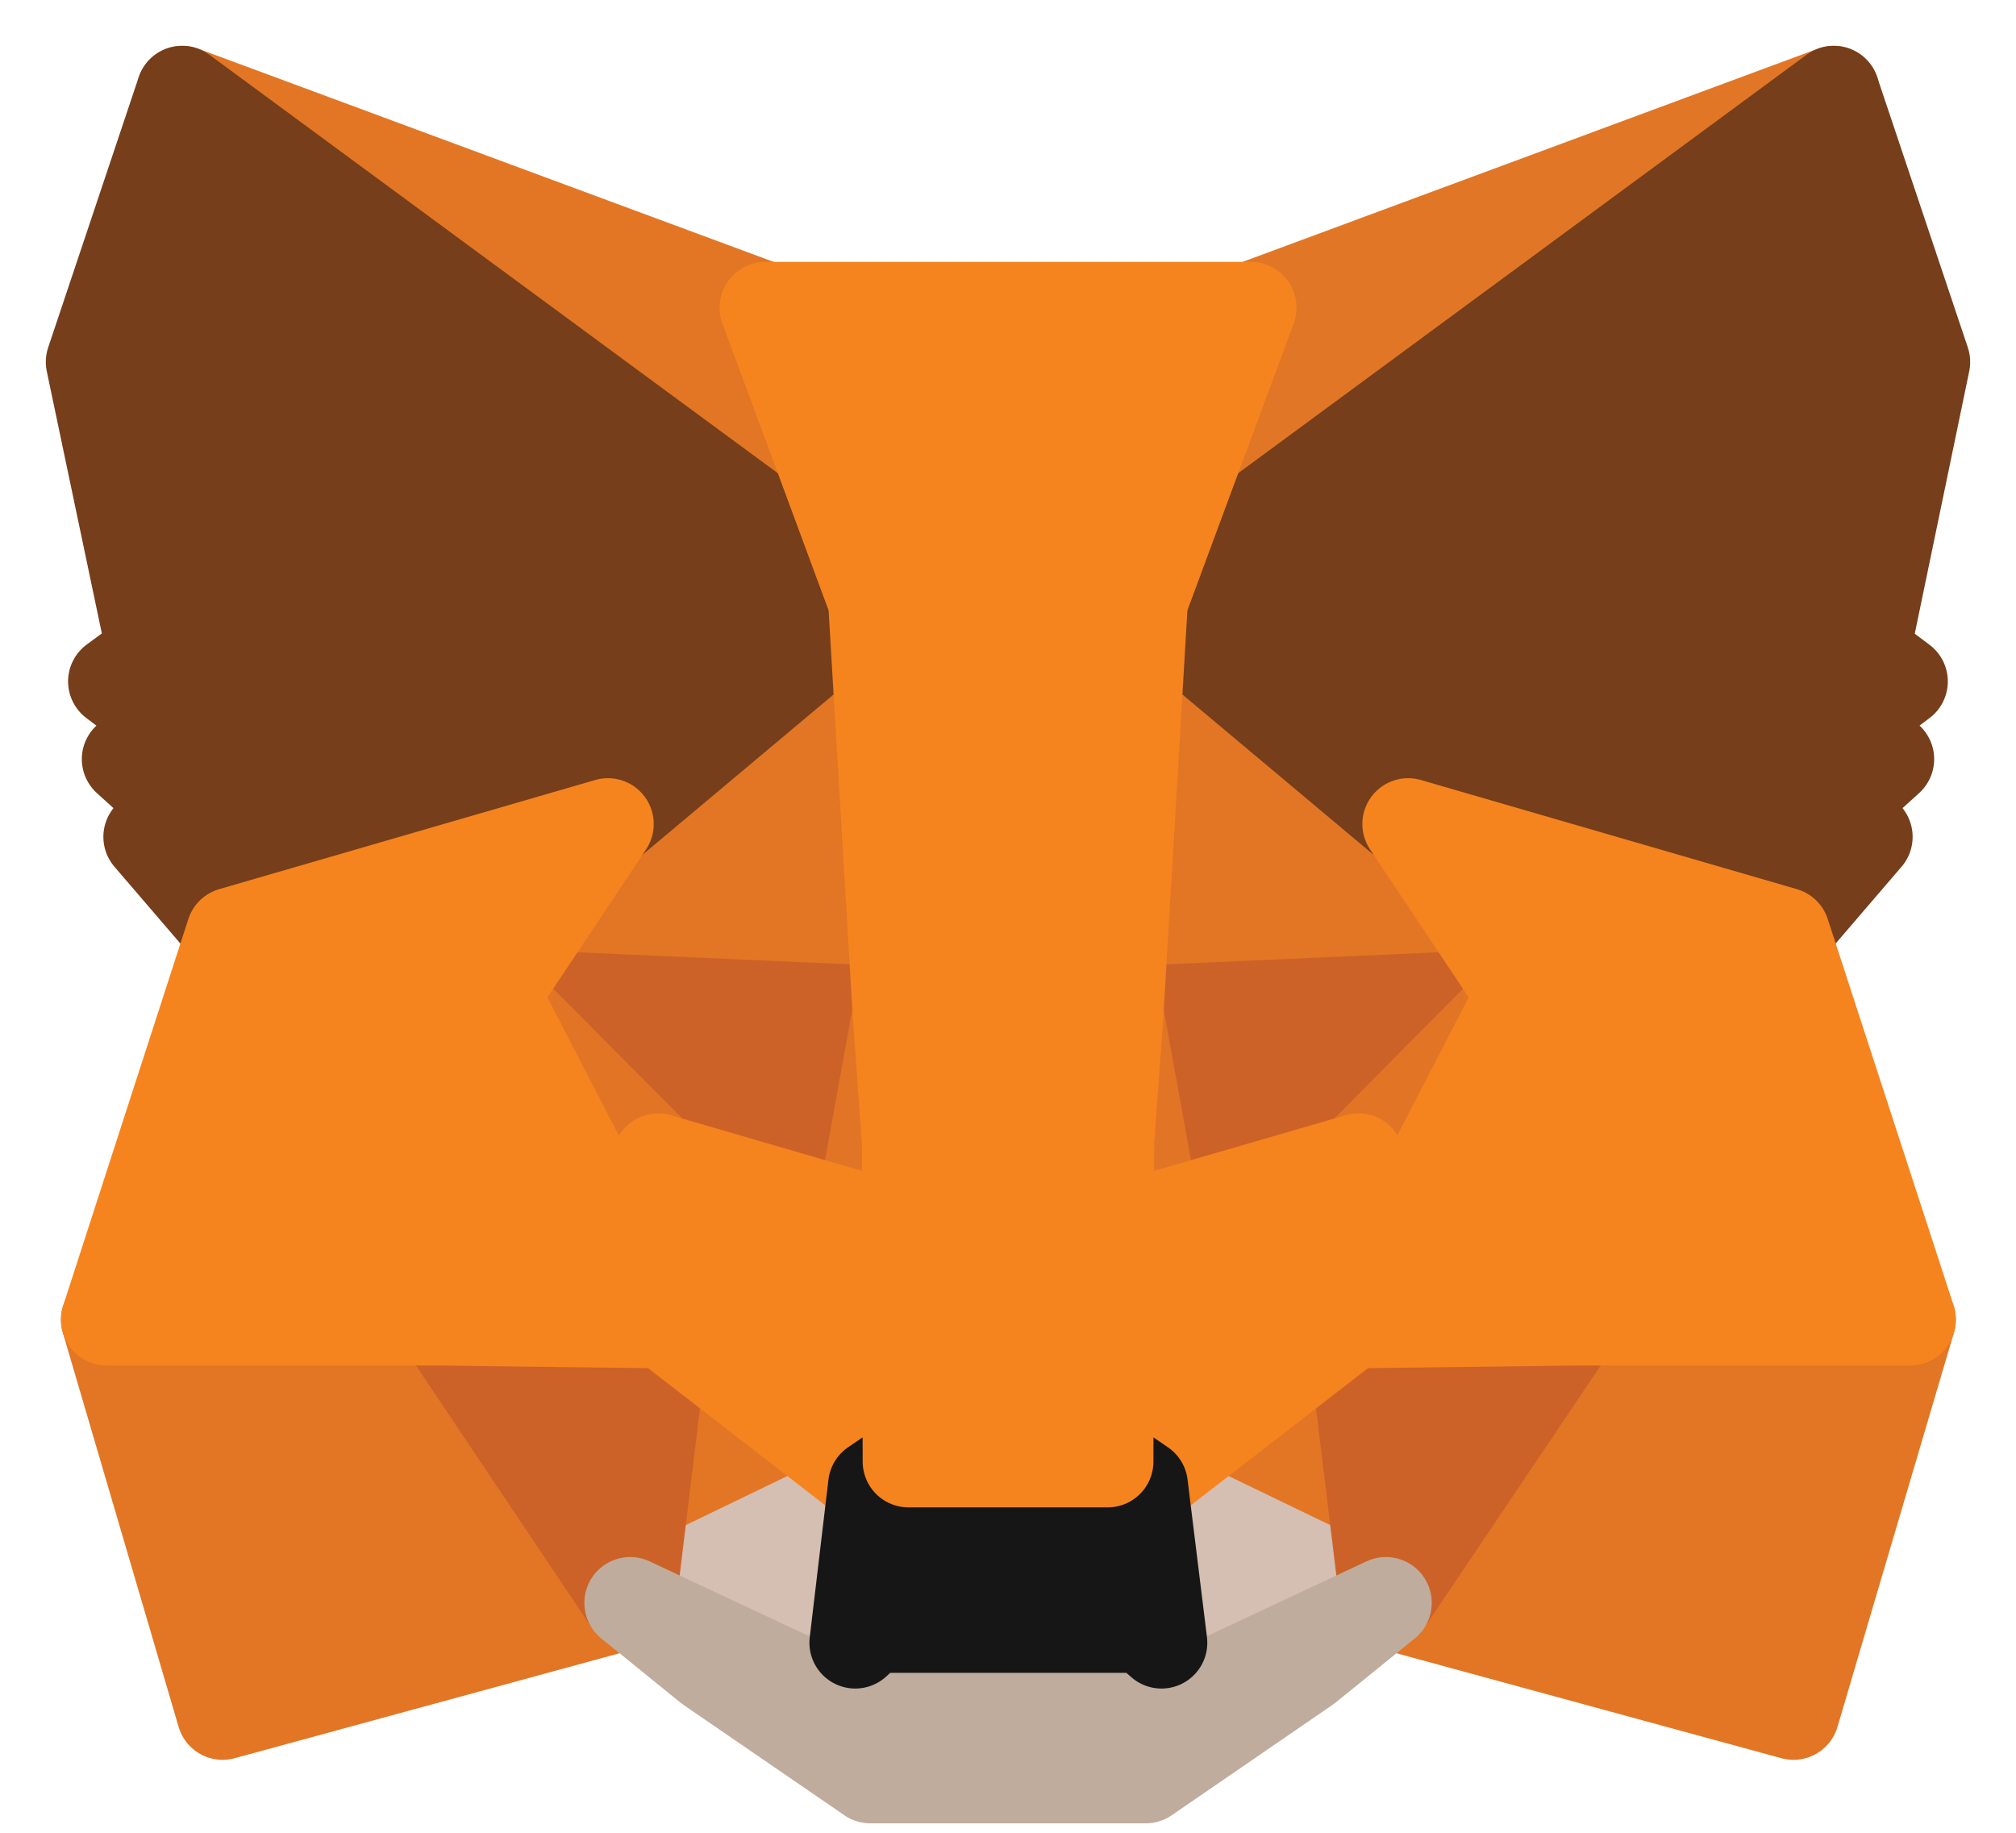
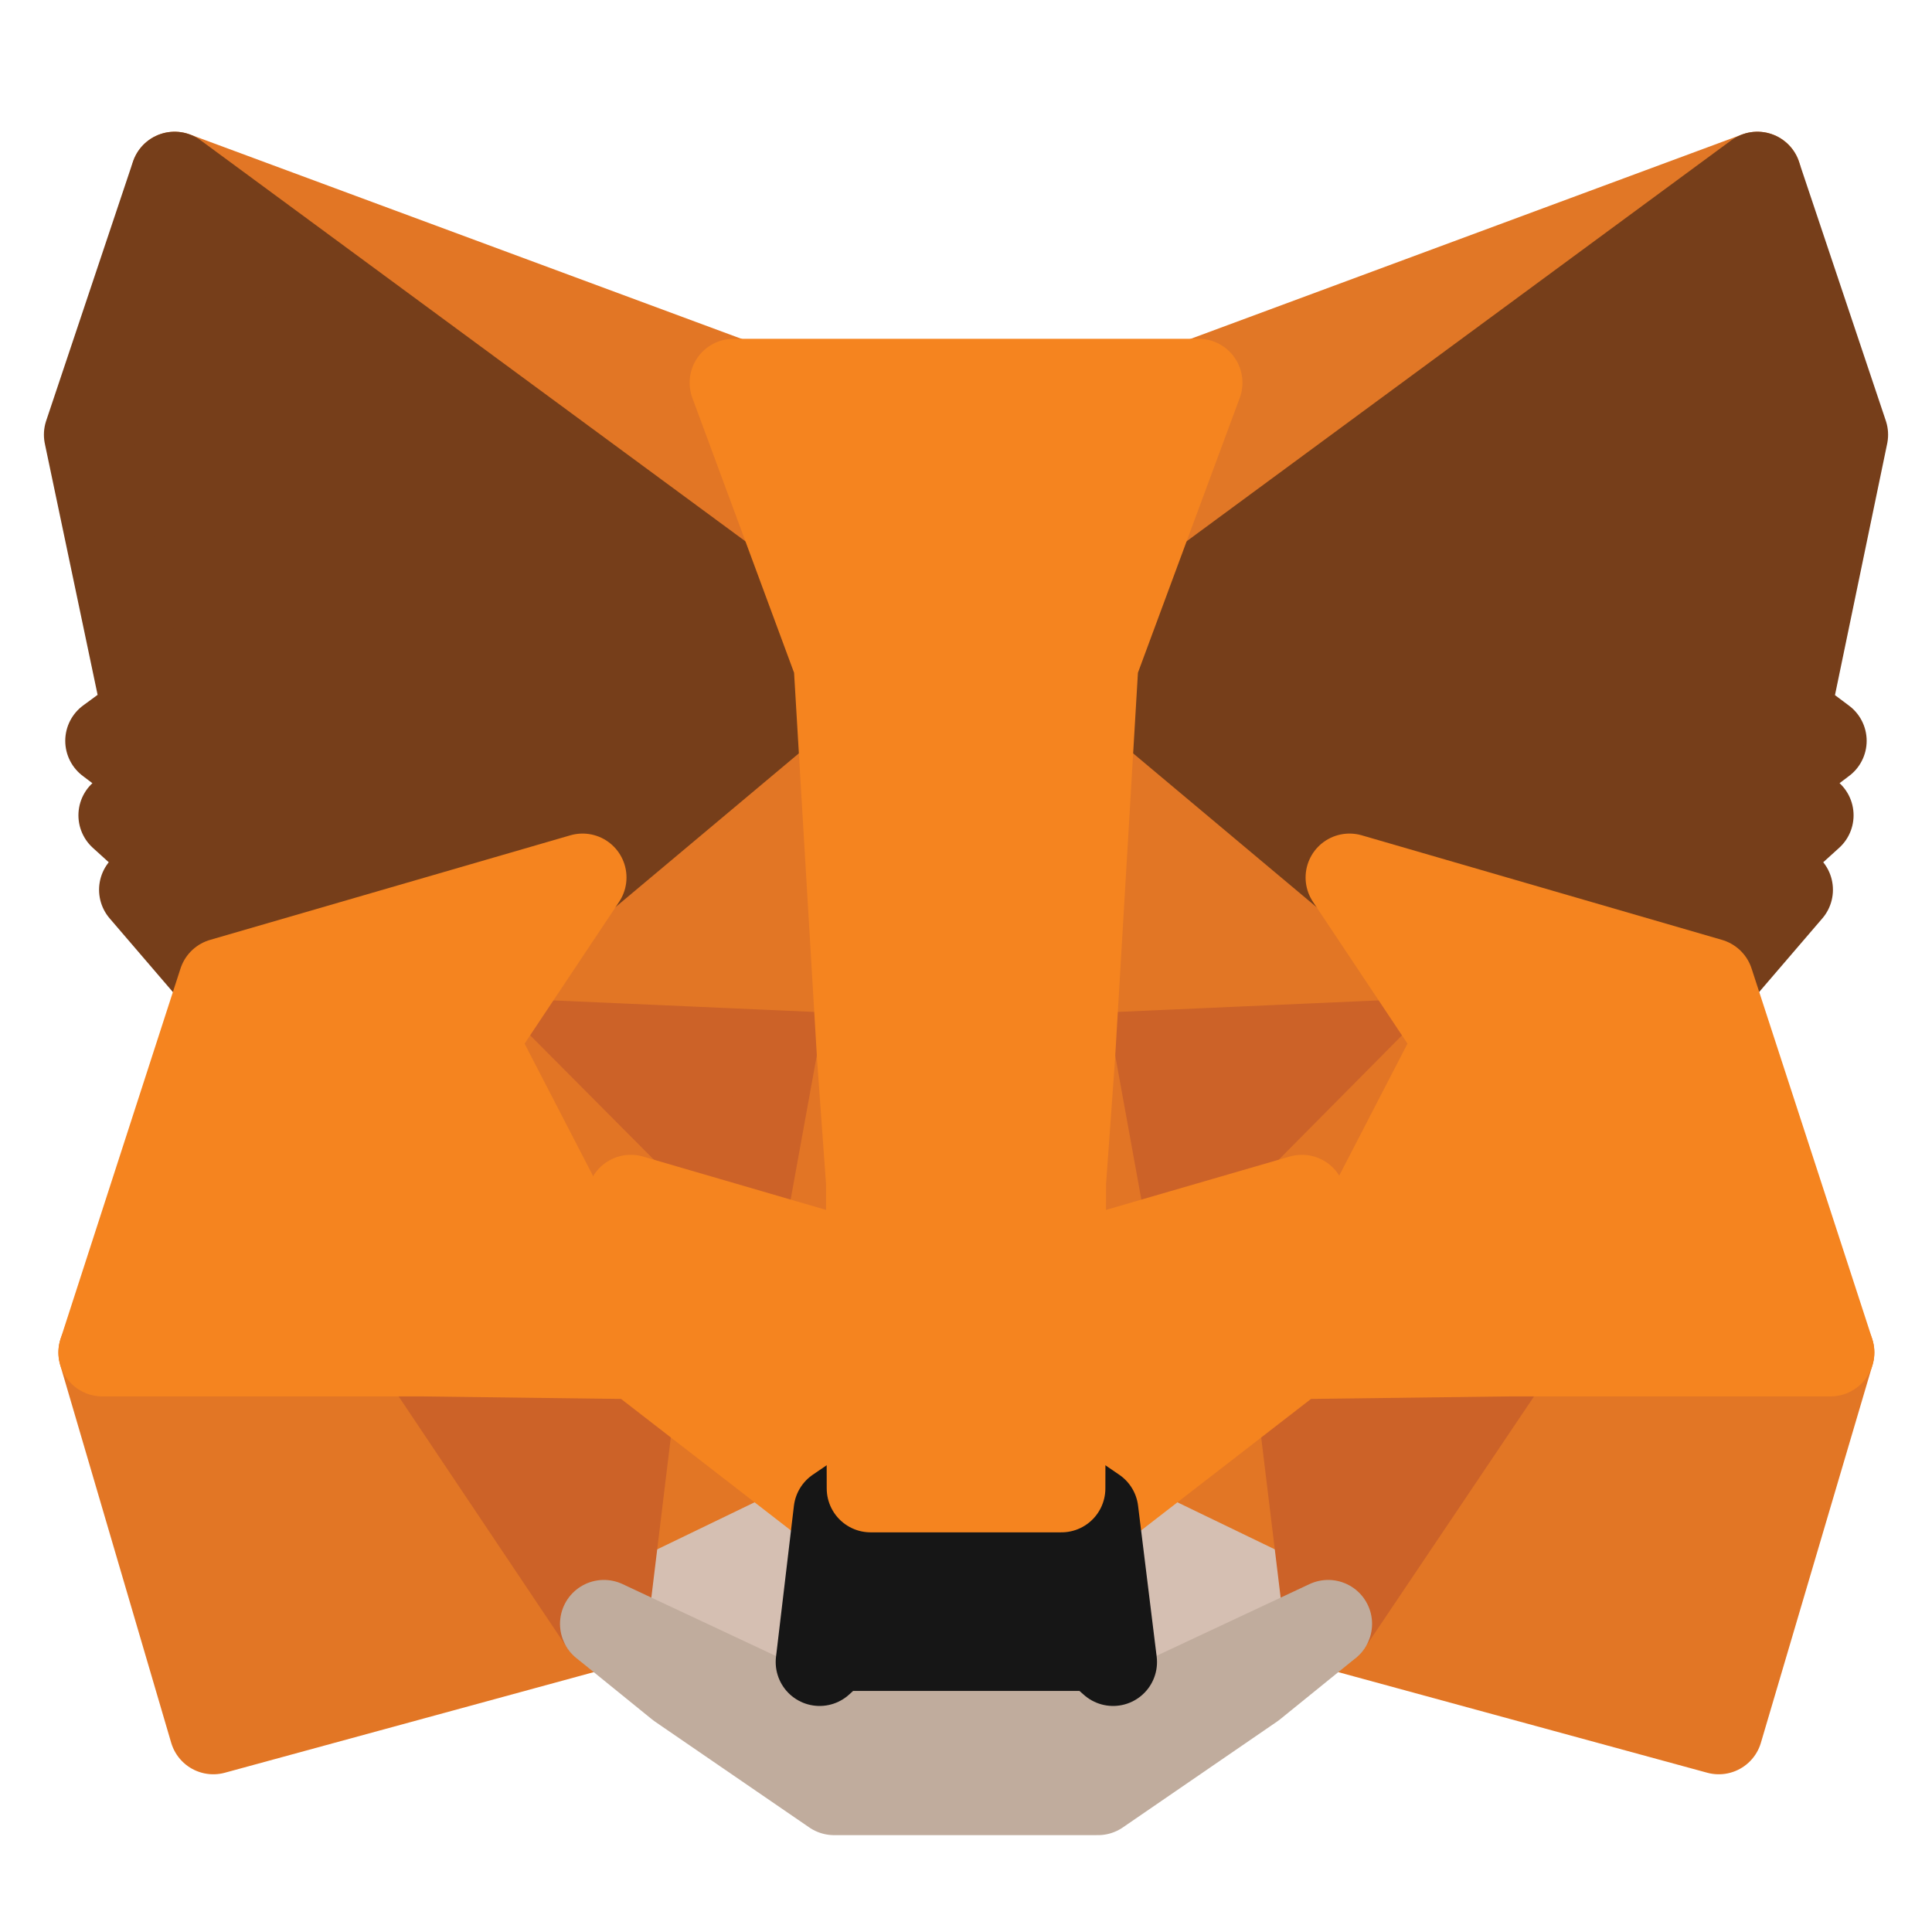
- <svg xmlns="http://www.w3.org/2000/svg" width="22" height="20" viewBox="0 0 22 20" fill="none">
+ <svg xmlns="http://www.w3.org/2000/svg" width="40" height="40" viewBox="0 0 22 20" fill="none">
  <path d="M20.012 1L12.197 6.751L13.649 3.358L20.012 1Z" fill="#E17726" stroke="#E17726" stroke-linecap="round" stroke-linejoin="round" />
  <path d="M1.989 1L9.733 6.805L8.353 3.358L1.989 1Z" fill="#E27625" stroke="#E27625" stroke-linecap="round" stroke-linejoin="round" />
  <path d="M17.202 14.331L15.123 17.491L19.572 18.704L20.843 14.401L17.202 14.331Z" fill="#E27625" stroke="#E27625" stroke-linecap="round" stroke-linejoin="round" />
  <path d="M1.165 14.401L2.429 18.704L6.877 17.491L4.806 14.331L1.165 14.401Z" fill="#E27625" stroke="#E27625" stroke-linecap="round" stroke-linejoin="round" />
  <path d="M6.634 8.992L5.394 10.852L9.804 11.047L9.655 6.338L6.634 8.992Z" fill="#E27625" stroke="#E27625" stroke-linecap="round" stroke-linejoin="round" />
  <path d="M15.367 8.992L12.299 6.284L12.197 11.047L16.607 10.852L15.367 8.992Z" fill="#E27625" stroke="#E27625" stroke-linecap="round" stroke-linejoin="round" />
  <path d="M6.877 17.491L9.537 16.206L7.246 14.432L6.877 17.491Z" fill="#E27625" stroke="#E27625" stroke-linecap="round" stroke-linejoin="round" />
  <path d="M12.463 16.206L15.123 17.491L14.754 14.432L12.463 16.206Z" fill="#E27625" stroke="#E27625" stroke-linecap="round" stroke-linejoin="round" />
  <path d="M15.123 17.491L12.463 16.206L12.675 17.926L12.652 18.65L15.123 17.491Z" fill="#D5BFB2" stroke="#D5BFB2" stroke-linecap="round" stroke-linejoin="round" />
  <path d="M6.877 17.491L9.349 18.65L9.333 17.926L9.537 16.206L6.877 17.491Z" fill="#D5BFB2" stroke="#D5BFB2" stroke-linecap="round" stroke-linejoin="round" />
  <path d="M9.396 13.295L7.183 12.65L8.744 11.942L9.396 13.295Z" fill="#233447" stroke="#233447" stroke-linecap="round" stroke-linejoin="round" />
  <path d="M12.604 13.295L13.256 11.942L14.825 12.65L12.604 13.295Z" fill="#233447" stroke="#233447" stroke-linecap="round" stroke-linejoin="round" />
  <path d="M6.877 17.491L7.261 14.331L4.806 14.401L6.877 17.491Z" fill="#CC6228" stroke="#CC6228" stroke-linecap="round" stroke-linejoin="round" />
  <path d="M14.739 14.331L15.123 17.491L17.202 14.401L14.739 14.331Z" fill="#CC6228" stroke="#CC6228" stroke-linecap="round" stroke-linejoin="round" />
  <path d="M16.607 10.852L12.197 11.047L12.605 13.295L13.257 11.942L14.825 12.65L16.607 10.852Z" fill="#CC6228" stroke="#CC6228" stroke-linecap="round" stroke-linejoin="round" />
  <path d="M7.183 12.65L8.744 11.942L9.396 13.295L9.804 11.047L5.394 10.852L7.183 12.65Z" fill="#CC6228" stroke="#CC6228" stroke-linecap="round" stroke-linejoin="round" />
  <path d="M5.394 10.852L7.246 14.432L7.183 12.65L5.394 10.852Z" fill="#E27525" stroke="#E27525" stroke-linecap="round" stroke-linejoin="round" />
  <path d="M14.825 12.65L14.755 14.432L16.607 10.852L14.825 12.65Z" fill="#E27525" stroke="#E27525" stroke-linecap="round" stroke-linejoin="round" />
  <path d="M9.804 11.047L9.396 13.295L9.914 15.949L10.024 12.455L9.804 11.047Z" fill="#E27525" stroke="#E27525" stroke-linecap="round" stroke-linejoin="round" />
  <path d="M12.196 11.047L11.985 12.447L12.087 15.949L12.604 13.295L12.196 11.047Z" fill="#E27525" stroke="#E27525" stroke-linecap="round" stroke-linejoin="round" />
  <path d="M12.604 13.295L12.087 15.949L12.463 16.206L14.755 14.432L14.825 12.65L12.604 13.295Z" fill="#F5841F" stroke="#F5841F" stroke-linecap="round" stroke-linejoin="round" />
  <path d="M7.183 12.65L7.246 14.432L9.537 16.206L9.914 15.949L9.396 13.295L7.183 12.65Z" fill="#F5841F" stroke="#F5841F" stroke-linecap="round" stroke-linejoin="round" />
  <path d="M12.652 18.65L12.675 17.926L12.48 17.755H9.521L9.333 17.926L9.349 18.65L6.877 17.491L7.74 18.191L9.498 19.397H12.503L14.26 18.191L15.124 17.491L12.652 18.65Z" fill="#C0AC9D" stroke="#C0AC9D" stroke-linecap="round" stroke-linejoin="round" />
  <path d="M12.463 16.206L12.087 15.949H9.914L9.537 16.206L9.333 17.926L9.521 17.755H12.48L12.675 17.926L12.463 16.206Z" fill="#161616" stroke="#161616" stroke-linecap="round" stroke-linejoin="round" />
  <path d="M20.341 7.125L21 3.95L20.011 1L12.463 6.557L15.367 8.992L19.47 10.183L20.372 9.132L19.98 8.852L20.607 8.284L20.129 7.91L20.756 7.436L20.341 7.125Z" fill="#763E1A" stroke="#763E1A" stroke-linecap="round" stroke-linejoin="round" />
  <path d="M1 3.95L1.667 7.125L1.243 7.436L1.871 7.91L1.393 8.284L2.02 8.852L1.628 9.132L2.53 10.183L6.633 8.992L9.537 6.557L1.988 1L1 3.95Z" fill="#763E1A" stroke="#763E1A" stroke-linecap="round" stroke-linejoin="round" />
  <path d="M19.47 10.183L15.367 8.992L16.607 10.852L14.755 14.432L17.203 14.401H20.844L19.47 10.183Z" fill="#F5841F" stroke="#F5841F" stroke-linecap="round" stroke-linejoin="round" />
  <path d="M6.634 8.992L2.531 10.183L1.165 14.401H4.806L7.246 14.432L5.394 10.852L6.634 8.992Z" fill="#F5841F" stroke="#F5841F" stroke-linecap="round" stroke-linejoin="round" />
  <path d="M12.197 11.047L12.463 6.557L13.648 3.358H8.353L9.537 6.557L9.804 11.047L9.906 12.463L9.914 15.949H12.087L12.095 12.463L12.197 11.047Z" fill="#F5841F" stroke="#F5841F" stroke-linecap="round" stroke-linejoin="round" />
</svg>
